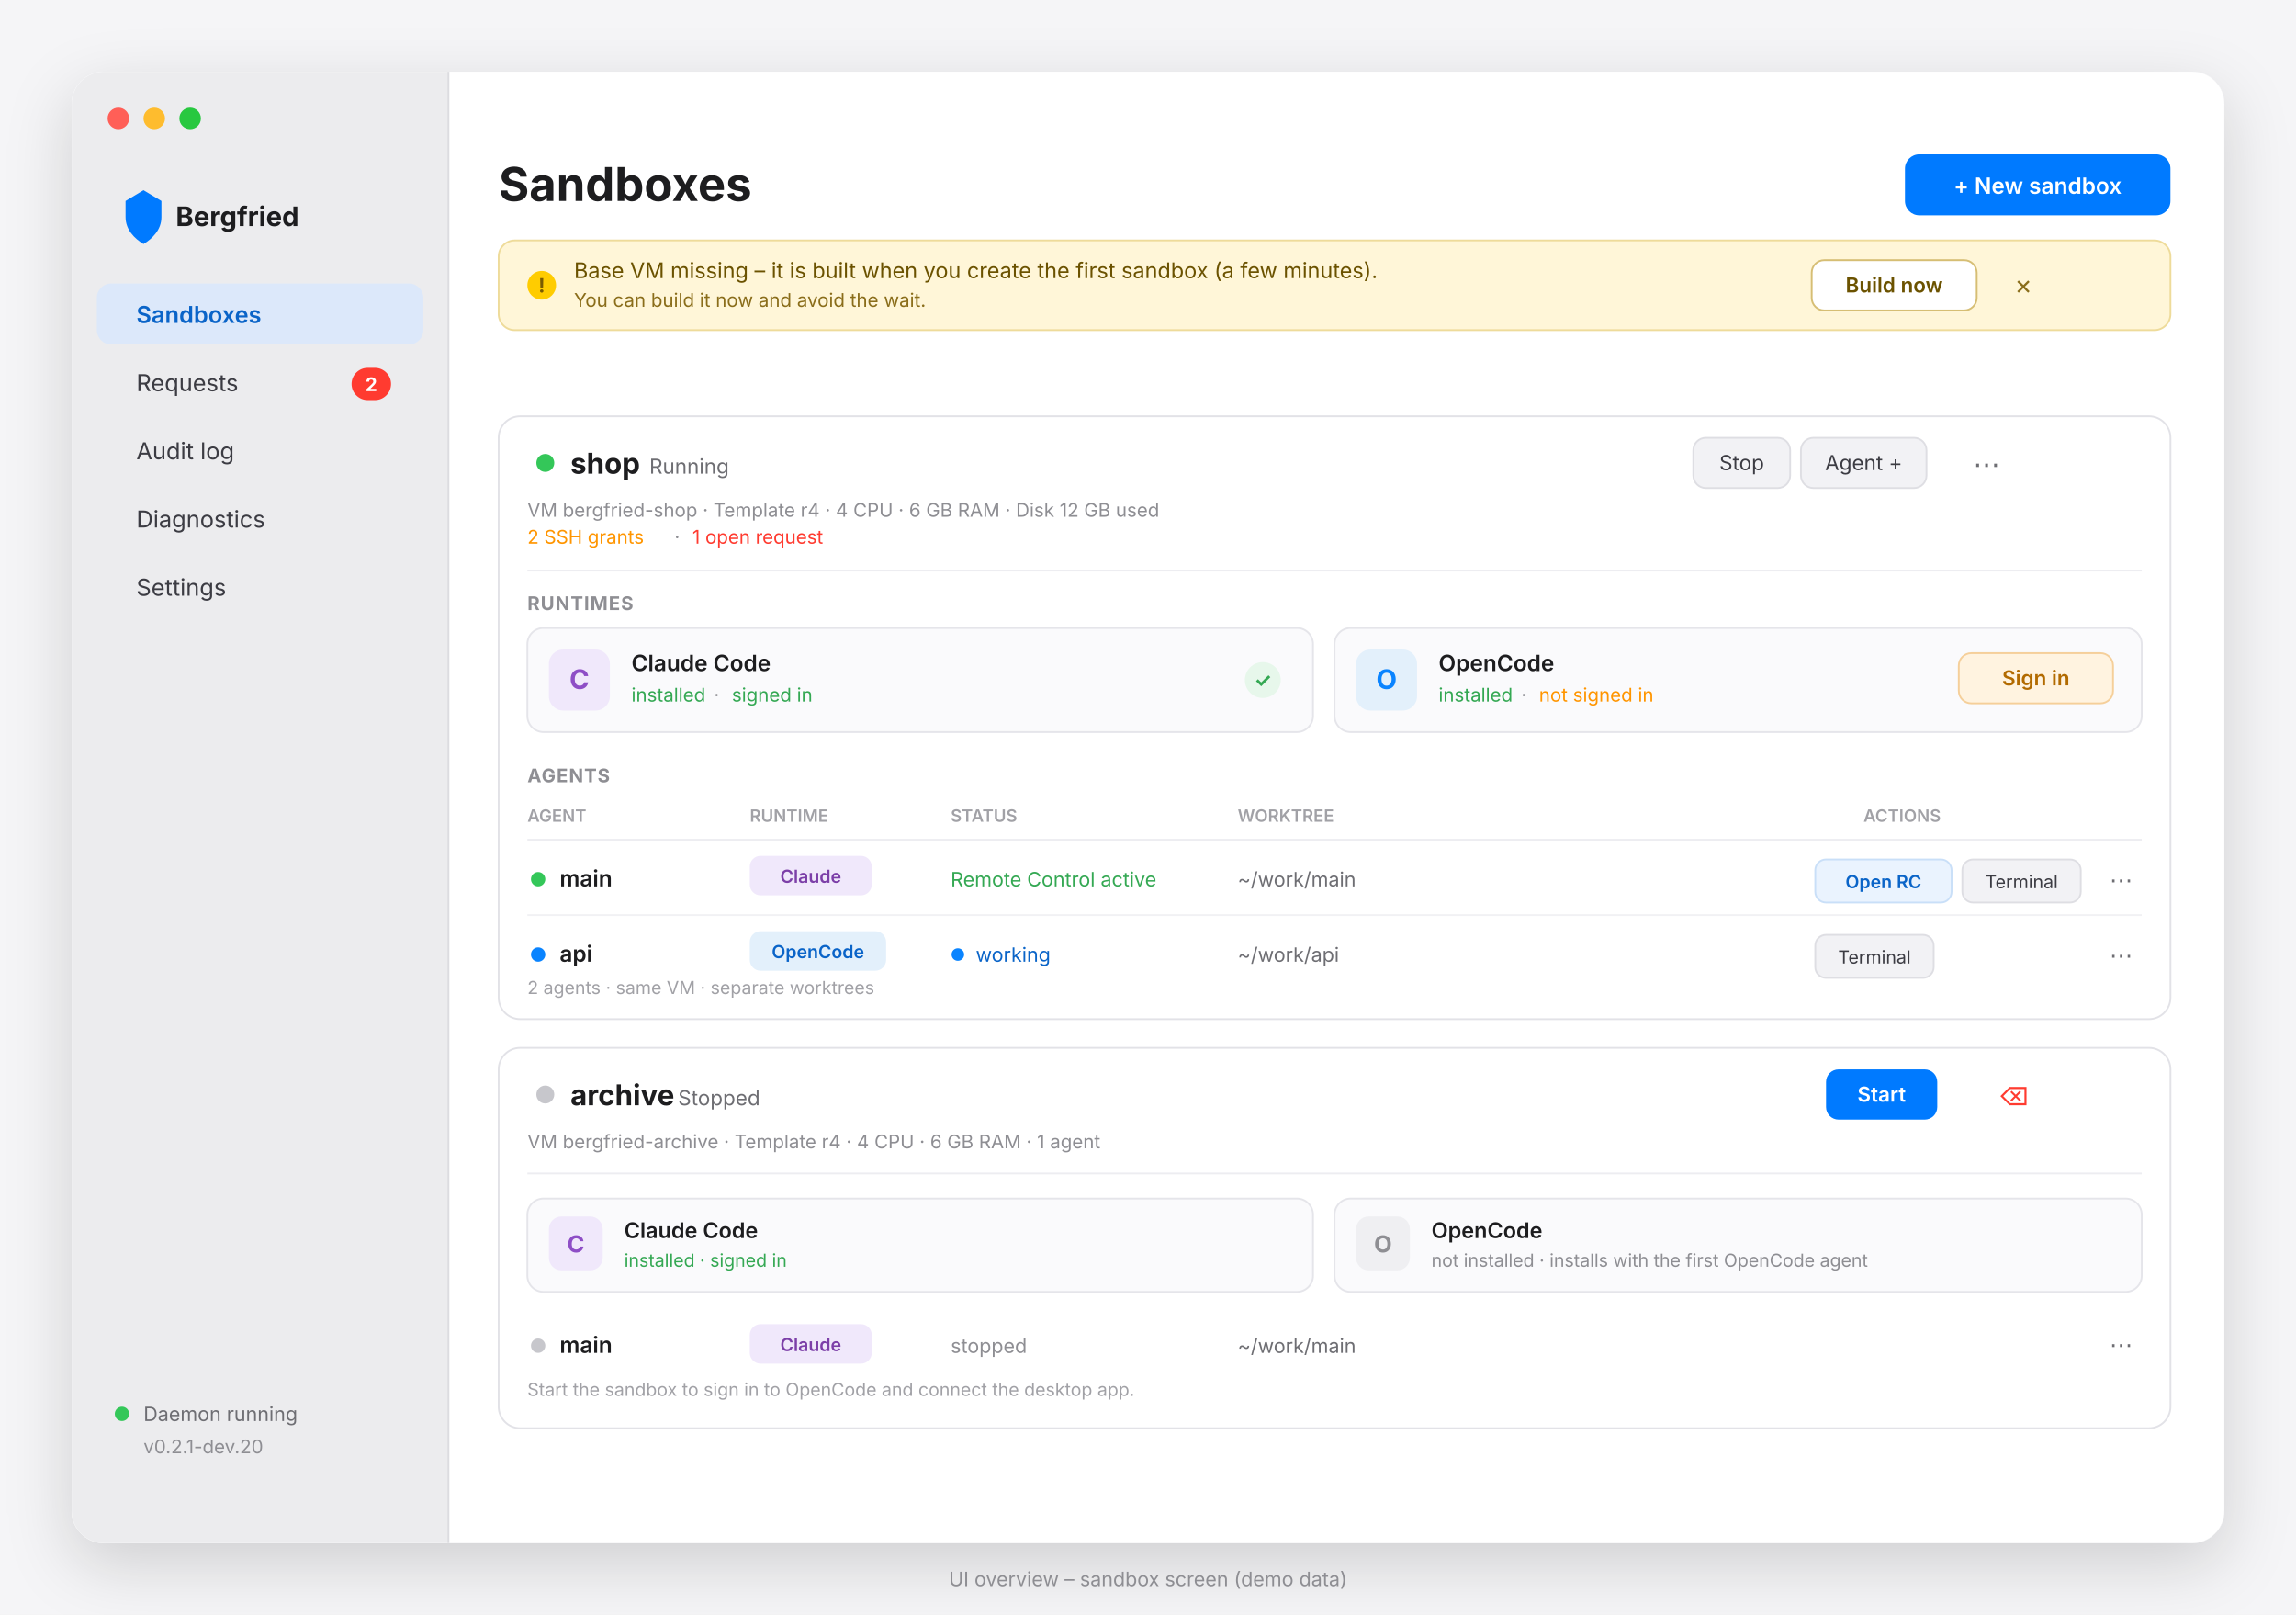
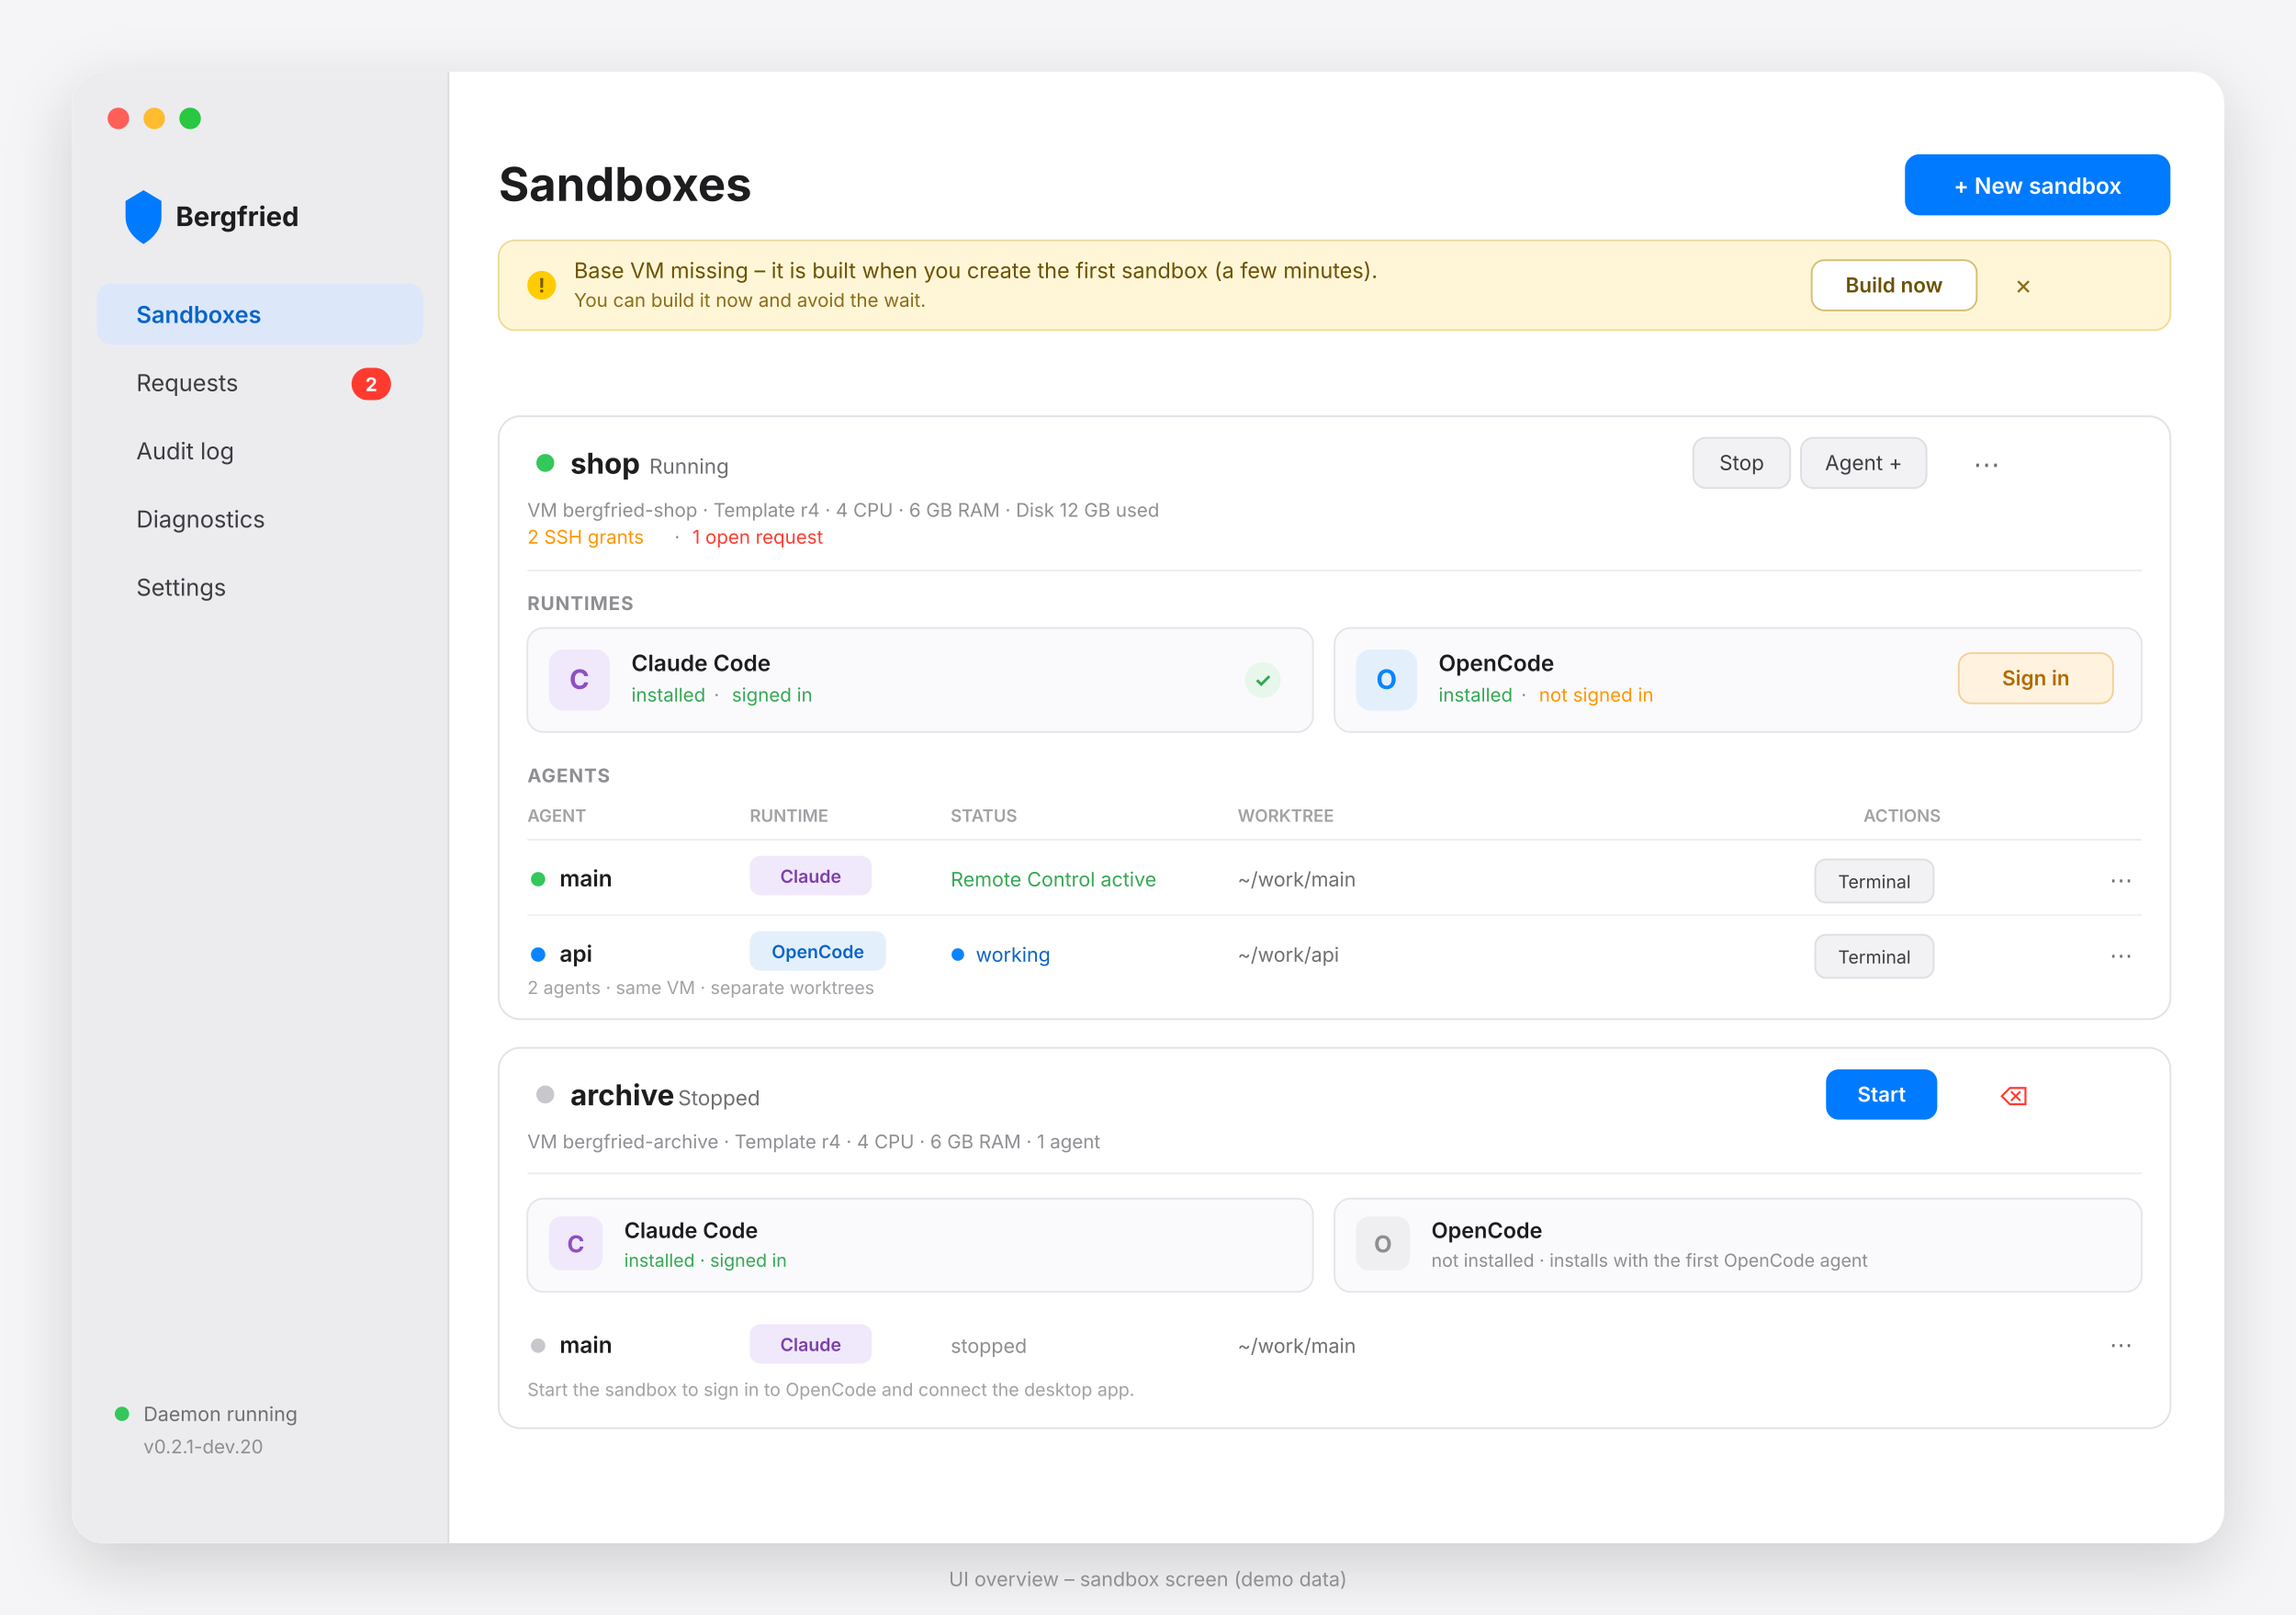
<svg xmlns="http://www.w3.org/2000/svg" width="1280" height="900" viewBox="0 0 1280 900">
  <defs>
    <clipPath id="win">
      <rect x="40" y="40" width="1200" height="820" rx="18" />
    </clipPath>
    <filter id="shadow" x="-10%" y="-10%" width="120%" height="120%">
      <feDropShadow dx="0" dy="12" stdDeviation="18" flood-color="#000" flood-opacity="0.16" />
    </filter>
  </defs>
  <rect width="1280" height="900" fill="#F5F5F7" />
  <g filter="url(#shadow)">
    <rect x="40" y="40" width="1200" height="820" rx="18" fill="#FFFFFF" />
  </g>
  <g clip-path="url(#win)">
    <rect x="40" y="40" width="210" height="820" fill="#ECECEE" />
    <line x1="250" y1="40" x2="250" y2="860" stroke="#DCDCE0" stroke-width="1" />
    <circle cx="66" cy="66" r="6" fill="#FF5F57" />
    <circle cx="86" cy="66" r="6" fill="#FEBC2E" />
    <circle cx="106" cy="66" r="6" fill="#28C840" />
    <path d="M70 112 l10 -6 10 6 v9 c0 7 -5 12 -10 15 c-5 -3 -10 -8 -10 -15 z" fill="#007AFF" />
    <text x="98" y="126" font-family="Inter, Helvetica, Arial, sans-serif" font-size="15" font-weight="700" fill="#1D1D1F">Bergfried</text>
    <rect x="54" y="158" width="182" height="34" rx="8" fill="#DCE8FA" />
    <text x="76" y="180" font-family="Inter" font-size="13" font-weight="600" fill="#0A64C8">Sandboxes</text>
    <text x="76" y="218" font-family="Inter" font-size="13" fill="#3C3C43">Requests</text>
    <rect x="196" y="205" width="22" height="18" rx="9" fill="#FF3B30" />
    <text x="207" y="218" font-family="Inter" font-size="10.5" font-weight="700" fill="#FFFFFF" text-anchor="middle">2</text>
    <text x="76" y="256" font-family="Inter" font-size="13" fill="#3C3C43">Audit log</text>
    <text x="76" y="294" font-family="Inter" font-size="13" fill="#3C3C43">Diagnostics</text>
    <text x="76" y="332" font-family="Inter" font-size="13" fill="#3C3C43">Settings</text>
    <circle cx="68" cy="788" r="4" fill="#34C759" />
    <text x="80" y="792" font-family="Inter" font-size="11" fill="#6E6E73">Daemon running</text>
    <text x="80" y="810" font-family="Inter" font-size="10.5" fill="#8E8E93">v0.2.1-dev.20</text>
    <text x="278" y="112" font-family="Inter" font-size="26" font-weight="700" fill="#1D1D1F">Sandboxes</text>
    <rect x="1062" y="86" width="148" height="34" rx="8" fill="#007AFF" />
    <text x="1136" y="108" font-family="Inter" font-size="12.5" font-weight="600" fill="#FFFFFF" text-anchor="middle">+  New sandbox</text>
    <rect x="278" y="134" width="932" height="50" rx="9" fill="#FFF6D8" stroke="#EEDB9A" />
    <circle cx="302" cy="159" r="8" fill="#FFCC00" />
    <text x="302" y="163" font-family="Inter" font-size="11" font-weight="700" fill="#7A5B00" text-anchor="middle">!</text>
    <text x="320" y="155" font-family="Inter" font-size="12" fill="#6B5200">Base VM missing – it is built when you create the first sandbox (a few minutes).</text>
    <text x="320" y="171" font-family="Inter" font-size="10.5" fill="#8A6D1A">You can build it now and avoid the wait.</text>
    <rect x="1010" y="145" width="92" height="28" rx="7" fill="#FFFFFF" stroke="#D6BE74" />
    <text x="1056" y="163" font-family="Inter" font-size="11.5" font-weight="600" fill="#6B5200" text-anchor="middle">Build now</text>
    <text x="1128" y="164" font-family="Inter" font-size="15" fill="#8A6D1A" text-anchor="middle">×</text>
    <rect x="278" y="232" width="932" height="336" rx="12" fill="#FFFFFF" stroke="#E2E2E7" />
    <circle cx="304" cy="258" r="5" fill="#34C759" />
    <text x="318" y="264" font-family="Inter" font-size="16" font-weight="700" fill="#1D1D1F">shop</text>
    <text x="362" y="264" font-family="Inter" font-size="11.5" fill="#6E6E73">Running</text>
    <rect x="944" y="244" width="54" height="28" rx="7" fill="#F2F2F5" stroke="#DEDEE3" />
    <text x="971" y="262" font-family="Inter" font-size="11.5" fill="#3C3C43" text-anchor="middle">Stop</text>
    <rect x="1004" y="244" width="70" height="28" rx="7" fill="#F2F2F5" stroke="#DEDEE3" />
    <text x="1039" y="262" font-family="Inter" font-size="11.5" fill="#3C3C43" text-anchor="middle">Agent +</text>
    <text x="1100" y="264" font-family="Inter" font-size="15" fill="#6E6E73">⋯</text>
    <text x="294" y="288" font-family="Inter" font-size="10.5" fill="#8E8E93">VM bergfried-shop  ·  Template r4  ·  4 CPU  ·  6 GB RAM  ·  Disk 12 GB used</text>
    <text x="294" y="303" font-family="Inter" font-size="10.5" fill="#FF9500">2 SSH grants</text>
    <text x="376" y="303" font-family="Inter" font-size="10.5" fill="#8E8E93">·</text>
    <text x="386" y="303" font-family="Inter" font-size="10.5" fill="#FF3B30">1 open request</text>
    <line x1="294" y1="318" x2="1194" y2="318" stroke="#EDEDF1" />
    <text x="294" y="340" font-family="Inter" font-size="10.5" font-weight="700" fill="#8E8E93" letter-spacing="0.5">RUNTIMES</text>
    <rect x="294" y="350" width="438" height="58" rx="9" fill="#FAFAFC" stroke="#E5E5EA" />
    <rect x="306" y="362" width="34" height="34" rx="8" fill="#F0E8FB" />
    <text x="323" y="384" font-family="Inter" font-size="15" font-weight="700" fill="#8E4EC6" text-anchor="middle">C</text>
    <text x="352" y="374" font-family="Inter" font-size="12.5" font-weight="600" fill="#1D1D1F">Claude Code</text>
    <text x="352" y="391" font-family="Inter" font-size="10.5" fill="#34A853">installed</text>
    <text x="398" y="391" font-family="Inter" font-size="10.5" fill="#8E8E93">·</text>
    <text x="408" y="391" font-family="Inter" font-size="10.5" fill="#34A853">signed in</text>
    <circle cx="704" cy="379" r="10" fill="#E7F7EB" />
    <text x="704" y="383" font-family="Inter" font-size="11" font-weight="700" fill="#34A853" text-anchor="middle">✓</text>
    <rect x="744" y="350" width="450" height="58" rx="9" fill="#FAFAFC" stroke="#E5E5EA" />
    <rect x="756" y="362" width="34" height="34" rx="8" fill="#E3F0FB" />
    <text x="773" y="384" font-family="Inter" font-size="15" font-weight="700" fill="#0A84FF" text-anchor="middle">O</text>
    <text x="802" y="374" font-family="Inter" font-size="12.5" font-weight="600" fill="#1D1D1F">OpenCode</text>
    <text x="802" y="391" font-family="Inter" font-size="10.5" fill="#34A853">installed</text>
    <text x="848" y="391" font-family="Inter" font-size="10.5" fill="#8E8E93">·</text>
    <text x="858" y="391" font-family="Inter" font-size="10.5" fill="#FF9500">not signed in</text>
    <rect x="1092" y="364" width="86" height="28" rx="7" fill="#FFF3E0" stroke="#F5CF9A" />
    <text x="1135" y="382" font-family="Inter" font-size="11.5" font-weight="600" fill="#B26A00" text-anchor="middle">Sign in</text>
    <text x="294" y="436" font-family="Inter" font-size="10.5" font-weight="700" fill="#8E8E93" letter-spacing="0.5">AGENTS</text>
    <text x="294" y="458" font-family="Inter" font-size="9.5" font-weight="600" fill="#A1A1A6">AGENT</text>
    <text x="418" y="458" font-family="Inter" font-size="9.5" font-weight="600" fill="#A1A1A6">RUNTIME</text>
    <text x="530" y="458" font-family="Inter" font-size="9.5" font-weight="600" fill="#A1A1A6">STATUS</text>
    <text x="690" y="458" font-family="Inter" font-size="9.5" font-weight="600" fill="#A1A1A6">WORKTREE</text>
    <text x="1082" y="458" font-family="Inter" font-size="9.5" font-weight="600" fill="#A1A1A6" text-anchor="end">ACTIONS</text>
    <line x1="294" y1="468" x2="1194" y2="468" stroke="#EDEDF1" />
    <circle cx="300" cy="490" r="4" fill="#34C759" />
    <text x="312" y="494" font-family="Inter" font-size="12.5" font-weight="600" fill="#1D1D1F">main</text>
    <rect x="418" y="477" width="68" height="22" rx="6" fill="#F0E8FB" />
    <text x="452" y="492" font-family="Inter" font-size="10" font-weight="600" fill="#7C3FA8" text-anchor="middle">Claude</text>
    <text x="530" y="494" font-family="Inter" font-size="11" fill="#34A853">Remote Control active</text>
    <text x="690" y="494" font-family="Inter" font-size="11" fill="#6E6E73">~/work/main</text>
-     <rect x="1012" y="479" width="76" height="24" rx="6" fill="#EAF3FE" stroke="#C9DFF8" />
-     <text x="1050" y="495" font-family="Inter" font-size="10" font-weight="600" fill="#0A64C8" text-anchor="middle">Open RC</text>
-     <rect x="1094" y="479" width="66" height="24" rx="6" fill="#F2F2F5" stroke="#DEDEE3" />
-     <text x="1127" y="495" font-family="Inter" font-size="10" fill="#3C3C43" text-anchor="middle">Terminal</text>
+     <rect x="1012" y="479" width="66" height="24" rx="6" fill="#F2F2F5" stroke="#DEDEE3" />
+     <text x="1045" y="495" font-family="Inter" font-size="10" fill="#3C3C43" text-anchor="middle">Terminal</text>
    <text x="1176" y="495" font-family="Inter" font-size="13" fill="#6E6E73">⋯</text>
    <line x1="294" y1="510" x2="1194" y2="510" stroke="#F1F1F4" />
    <circle cx="300" cy="532" r="4" fill="#0A84FF" />
    <text x="312" y="536" font-family="Inter" font-size="12.5" font-weight="600" fill="#1D1D1F">api</text>
    <rect x="418" y="519" width="76" height="22" rx="6" fill="#E3F0FB" />
    <text x="456" y="534" font-family="Inter" font-size="10" font-weight="600" fill="#0A64C8" text-anchor="middle">OpenCode</text>
    <circle cx="534" cy="532" r="3.5" fill="#0A84FF" />
    <text x="544" y="536" font-family="Inter" font-size="11" fill="#0A64C8">working</text>
    <text x="690" y="536" font-family="Inter" font-size="11" fill="#6E6E73">~/work/api</text>
    <rect x="1012" y="521" width="66" height="24" rx="6" fill="#F2F2F5" stroke="#DEDEE3" />
    <text x="1045" y="537" font-family="Inter" font-size="10" fill="#3C3C43" text-anchor="middle">Terminal</text>
    <text x="1176" y="537" font-family="Inter" font-size="13" fill="#6E6E73">⋯</text>
    <text x="294" y="554" font-family="Inter" font-size="10" fill="#A1A1A6">2 agents · same VM · separate worktrees</text>
    <g transform="translate(0 -28)">
      <rect x="278" y="612" width="932" height="212" rx="12" fill="#FFFFFF" stroke="#E2E2E7" />
      <circle cx="304" cy="638" r="5" fill="#C7C7CC" />
      <text x="318" y="644" font-family="Inter" font-size="16" font-weight="700" fill="#1D1D1F">archive</text>
      <text x="378" y="644" font-family="Inter" font-size="11.5" fill="#6E6E73">Stopped</text>
      <rect x="1018" y="624" width="62" height="28" rx="7" fill="#007AFF" />
      <text x="1049" y="642" font-family="Inter" font-size="11.5" font-weight="600" fill="#FFFFFF" text-anchor="middle">Start</text>
      <text x="1114" y="644" font-family="Inter" font-size="14" fill="#FF3B30">⌫</text>
      <text x="294" y="668" font-family="Inter" font-size="10.5" fill="#8E8E93">VM bergfried-archive  ·  Template r4  ·  4 CPU  ·  6 GB RAM  ·  1 agent</text>
      <line x1="294" y1="682" x2="1194" y2="682" stroke="#EDEDF1" />
      <rect x="294" y="696" width="438" height="52" rx="9" fill="#FAFAFC" stroke="#E5E5EA" />
      <rect x="306" y="706" width="30" height="30" rx="7" fill="#F0E8FB" />
      <text x="321" y="726" font-family="Inter" font-size="13" font-weight="700" fill="#8E4EC6" text-anchor="middle">C</text>
      <text x="348" y="718" font-family="Inter" font-size="12" font-weight="600" fill="#1D1D1F">Claude Code</text>
      <text x="348" y="734" font-family="Inter" font-size="10" fill="#34A853">installed · signed in</text>
      <rect x="744" y="696" width="450" height="52" rx="9" fill="#FAFAFC" stroke="#E5E5EA" />
      <rect x="756" y="706" width="30" height="30" rx="7" fill="#EFEFF2" />
      <text x="771" y="726" font-family="Inter" font-size="13" font-weight="700" fill="#8E8E93" text-anchor="middle">O</text>
      <text x="798" y="718" font-family="Inter" font-size="12" font-weight="600" fill="#1D1D1F">OpenCode</text>
      <text x="798" y="734" font-family="Inter" font-size="10" fill="#8E8E93">not installed · installs with the first OpenCode agent</text>
      <circle cx="300" cy="778" r="4" fill="#C7C7CC" />
      <text x="312" y="782" font-family="Inter" font-size="12.5" font-weight="600" fill="#1D1D1F">main</text>
      <rect x="418" y="766" width="68" height="22" rx="6" fill="#F0E8FB" />
      <text x="452" y="781" font-family="Inter" font-size="10" font-weight="600" fill="#7C3FA8" text-anchor="middle">Claude</text>
      <text x="530" y="782" font-family="Inter" font-size="11" fill="#8E8E93">stopped</text>
      <text x="690" y="782" font-family="Inter" font-size="11" fill="#6E6E73">~/work/main</text>
      <text x="1176" y="782" font-family="Inter" font-size="13" fill="#6E6E73">⋯</text>
      <text x="294" y="806" font-family="Inter" font-size="10" fill="#A1A1A6">Start the sandbox to sign in to OpenCode and connect the desktop app.</text>
    </g>
  </g>
  <text x="640" y="884" font-family="Inter" font-size="11" fill="#8E8E93" text-anchor="middle">UI overview – sandbox screen (demo data)</text>
</svg>
